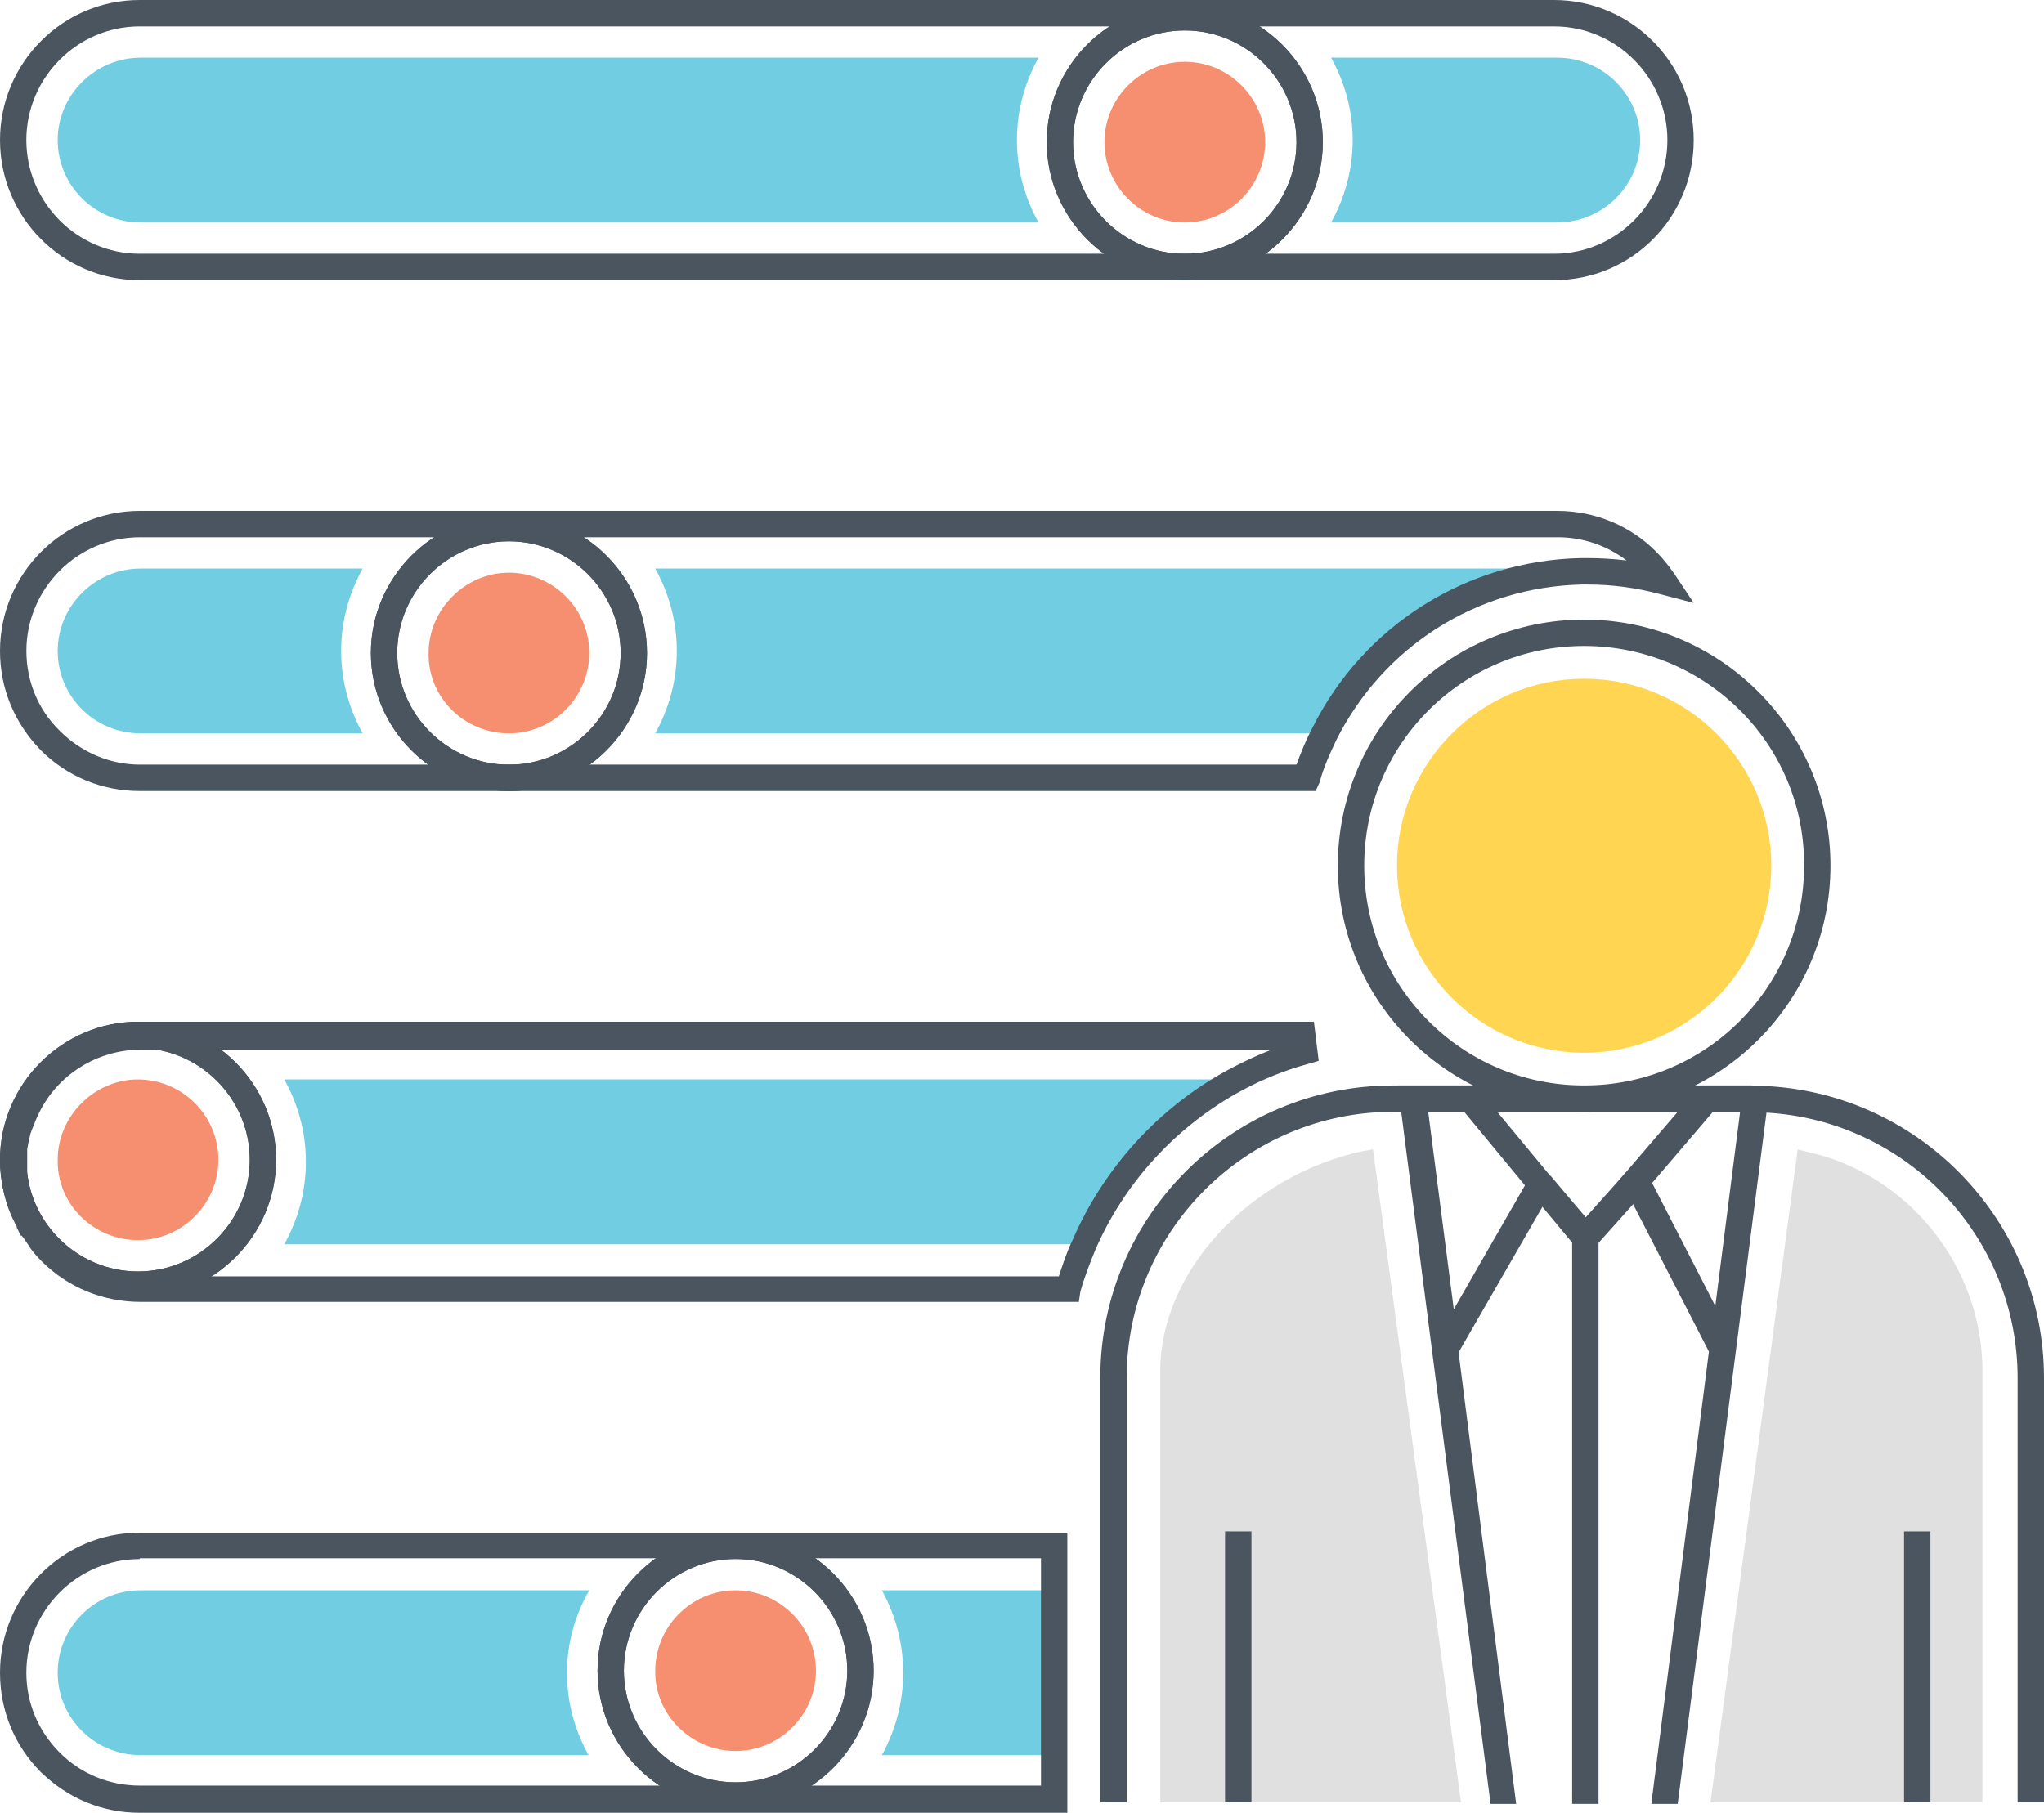
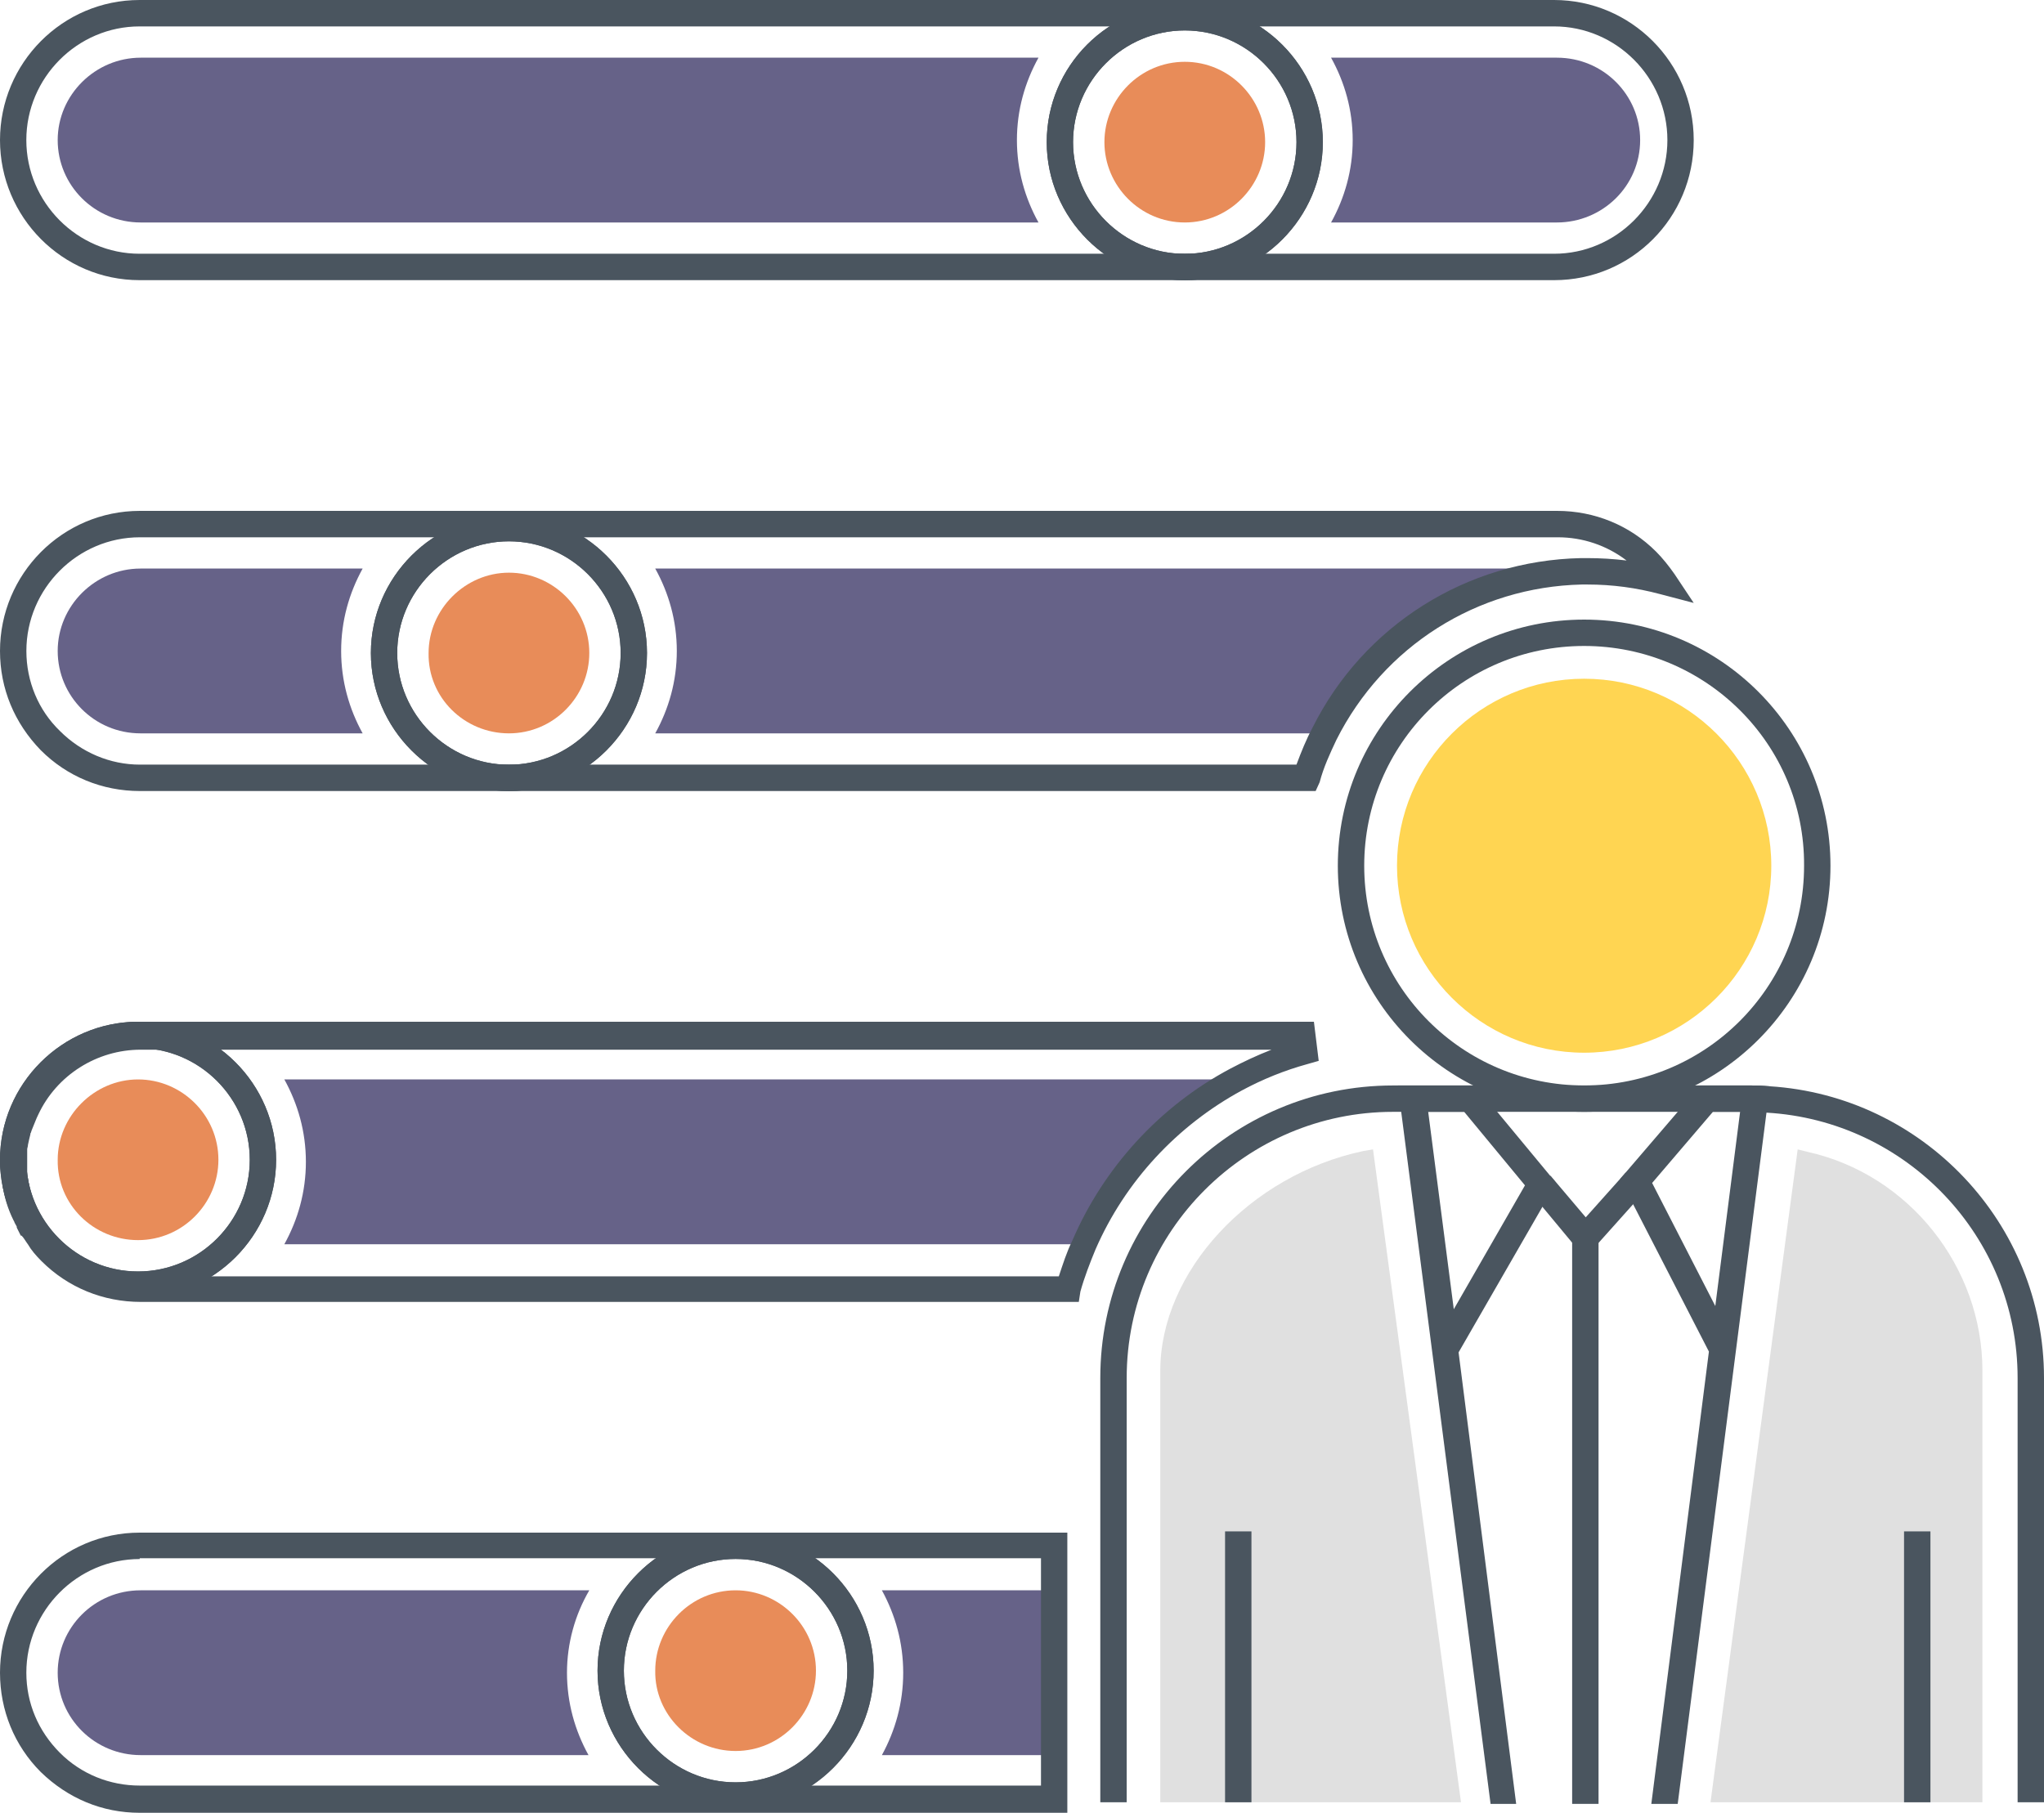
<svg xmlns="http://www.w3.org/2000/svg" width="496px" height="440px" viewBox="0 0 496 440" version="1.1">
  <g id="Page-1" stroke="none" stroke-width="1" fill="none" fill-rule="evenodd">
-     <g id="Password-Control" transform="translate(-106, -854)" fill-rule="nonzero">
-       <g id="password-constraints" transform="translate(106, 854)">
-         <path d="M377.121,68 L33.879,68 C15.1,68 0,52.651 0,34 C0,15.349 15.1,0 33.879,0 L377.121,0 C395.706,0 411,15.154 411,34 C411,52.846 395.9,68 377.121,68 Z M33.879,6.411 C18.779,6.411 6.389,18.846 6.389,34 C6.389,49.154 18.779,61.589 33.879,61.589 L377.121,61.589 C392.221,61.589 404.611,49.154 404.611,34 C404.611,18.846 392.221,6.411 377.121,6.411 L33.879,6.411 Z" id="Shape" fill="#4A555F" />
-         <path d="M323,14 C326.303,19.962 328.246,26.692 328.246,34 C328.246,41.308 326.303,48.038 323,54 L377.793,54 C388.868,54 398,45.154 398,34 C398,23.038 389.062,14 377.793,14 L323,14 Z" id="Path" fill="#71CDE1" />
-         <path d="M14,34 C14,44.962 22.915,54 34.156,54 L252,54 C248.705,48.038 246.767,41.308 246.767,34 C246.767,26.692 248.705,19.962 252,14 L34.156,14 C23.109,14 14,23.038 14,34 Z" id="Path" fill="#71CDE1" />
-         <path d="M383,138.962 C355.848,139.538 332.188,155.308 320.745,178 L159,178 C162.297,172.038 164.236,165.308 164.236,158 C164.236,150.692 162.297,143.962 159,138 L377.57,138 C379.315,138.192 381.255,138.577 383,138.962 Z" id="Path" fill="#71CDE1" />
-         <path d="M14,158 C14,168.962 22.888,178 34.094,178 L88,178 C84.715,172.038 82.783,165.308 82.783,158 C82.783,150.692 84.715,143.962 88,138 L34.094,138 C23.081,138 14,147.038 14,158 Z" id="Path" fill="#71CDE1" />
-         <path d="M299,262.192 C282.737,270.846 269.572,284.885 262.215,302 L69,302 C72.291,296.038 74.227,289.308 74.227,282 C74.227,274.692 72.291,267.962 69,262 L299,262 L299,262.192 Z" id="Path" fill="#71CDE1" />
-         <path d="M255,386.192 L255,426 L214,426 C217.257,420.038 219.173,413.308 219.173,406 C219.173,398.692 217.257,391.962 214,386 L255,386 L255,386.192 Z" id="Path" fill="#71CDE1" />
-         <path d="M137.585,406 C137.585,413.308 139.519,420.038 142.807,426 L34.114,426 C23.09,426 14,417.154 14,406 C14,395.038 22.897,386 34.114,386 L143,386 C139.519,391.962 137.585,398.885 137.585,406 Z" id="Path" fill="#71CDE1" />
-         <path d="M287.5,68 C269.104,68 254,52.896 254,34.5 C254,16.104 268.91,1 287.5,1 C305.896,1 321,16.104 321,34.5 C321,52.896 305.896,68 287.5,68 Z M287.5,7.39 C272.59,7.39 260.39,19.59 260.39,34.5 C260.39,49.41 272.59,61.61 287.5,61.61 C302.41,61.61 314.61,49.41 314.61,34.5 C314.61,19.59 302.41,7.39 287.5,7.39 Z" id="Shape" fill="#4A555F" />
-         <path d="M287.5,68 C269.104,68 254,52.896 254,34.5 C254,16.104 268.91,1 287.5,1 C305.896,1 321,16.104 321,34.5 C321,52.896 305.896,68 287.5,68 Z M287.5,7.39 C272.59,7.39 260.39,19.59 260.39,34.5 C260.39,49.41 272.59,61.61 287.5,61.61 C302.41,61.61 314.61,49.41 314.61,34.5 C314.61,19.59 302.41,7.39 287.5,7.39 Z" id="Shape" fill="#4A555F" />
-         <path d="M287.5,54 C298.312,54 307,45.119 307,34.5 C307,23.881 298.312,15 287.5,15 C276.688,15 268,23.881 268,34.5 C268,45.119 276.688,54 287.5,54 Z" id="Path" fill="#F68F6F" />
-         <path d="M123.5,192 C105.104,192 90,176.896 90,158.5 C90,140.104 105.104,125 123.5,125 C141.896,125 157,140.104 157,158.5 C157,176.896 141.896,192 123.5,192 Z M123.5,131.39 C108.59,131.39 96.39,143.59 96.39,158.5 C96.39,173.41 108.59,185.61 123.5,185.61 C138.41,185.61 150.61,173.41 150.61,158.5 C150.61,143.59 138.41,131.39 123.5,131.39 Z" id="Shape" fill="#4A555F" />
-         <path d="M123.5,192 C105.104,192 90,176.896 90,158.5 C90,140.104 105.104,125 123.5,125 C141.896,125 157,140.104 157,158.5 C157,176.896 141.896,192 123.5,192 Z M123.5,131.39 C108.59,131.39 96.39,143.59 96.39,158.5 C96.39,173.41 108.59,185.61 123.5,185.61 C138.41,185.61 150.61,173.41 150.61,158.5 C150.61,143.59 138.41,131.39 123.5,131.39 Z" id="Shape" fill="#4A555F" />
-         <path d="M123.502,178 C134.313,178 143,169.119 143,158.5 C143,147.688 134.12,139 123.502,139 C112.884,139 104.003,147.881 104.003,158.5 C103.81,169.312 112.691,178 123.502,178 Z" id="Path" fill="#F68F6F" />
-         <path d="M33.5,315 C15.104,315 0,299.896 0,281.5 C0,263.104 15.104,248 33.5,248 C51.896,248 67,263.104 67,281.5 C67,299.896 51.896,315 33.5,315 Z M33.5,254.39 C18.59,254.39 6.39,266.59 6.39,281.5 C6.39,296.41 18.59,308.61 33.5,308.61 C48.41,308.61 60.61,296.41 60.61,281.5 C60.61,266.59 48.41,254.39 33.5,254.39 Z" id="Shape" fill="#4A555F" />
-         <path d="M33.5,315 C15.104,315 0,299.896 0,281.5 C0,263.104 15.104,248 33.5,248 C51.896,248 67,263.104 67,281.5 C67,299.896 51.896,315 33.5,315 Z M33.5,254.39 C18.59,254.39 6.39,266.59 6.39,281.5 C6.39,296.41 18.59,308.61 33.5,308.61 C48.41,308.61 60.61,296.41 60.61,281.5 C60.61,266.59 48.41,254.39 33.5,254.39 Z" id="Shape" fill="#4A555F" />
-         <path d="M33.502,301 C44.313,301 53,292.119 53,281.5 C53,270.688 44.12,262 33.502,262 C22.884,262 14.003,270.881 14.003,281.5 C13.81,292.312 22.691,301 33.502,301 Z" id="Path" fill="#F68F6F" />
-         <path d="M178.5,439 C160.104,439 145,423.896 145,405.5 C145,387.104 160.104,372 178.5,372 C196.896,372 212,387.104 212,405.5 C212,423.896 196.896,439 178.5,439 Z M178.5,378.39 C163.59,378.39 151.39,390.59 151.39,405.5 C151.39,420.41 163.59,432.61 178.5,432.61 C193.41,432.61 205.61,420.41 205.61,405.5 C205.61,390.59 193.41,378.39 178.5,378.39 Z" id="Shape" fill="#4A555F" />
-         <path d="M178.5,439 C160.104,439 145,423.896 145,405.5 C145,387.104 160.104,372 178.5,372 C196.896,372 212,387.104 212,405.5 C212,423.896 196.896,439 178.5,439 Z M178.5,378.39 C163.59,378.39 151.39,390.59 151.39,405.5 C151.39,420.41 163.59,432.61 178.5,432.61 C193.41,432.61 205.61,420.41 205.61,405.5 C205.61,390.59 193.41,378.39 178.5,378.39 Z" id="Shape" fill="#4A555F" />
-         <path d="M178.502,425 C189.313,425 198,416.119 198,405.5 C198,394.688 189.12,386 178.502,386 C167.691,386 159.003,394.881 159.003,405.5 C158.81,416.119 167.691,425 178.502,425 Z" id="Path" fill="#F68F6F" />
-         <g id="Group" transform="translate(267, 150)">
-           <path d="M214.057,182.71 L214.057,287.448 L148.074,287.448 L169.227,128.983 L171.556,129.565 C196.203,134.996 214.057,157.495 214.057,182.71 Z" id="Path" fill="#E0E0E0" />
-           <path d="M87.525,287.448 L14.555,287.448 L14.555,182.71 C14.555,158.659 36.291,135.19 63.848,129.371 L66.177,128.983 L87.525,287.448 Z" id="Path" fill="#E0E0E0" />
-           <path d="M117.411,105.514 C92.376,105.514 71.999,85.148 71.999,60.128 C71.999,35.107 92.376,14.741 117.411,14.741 C142.446,14.741 162.823,35.107 162.823,60.128 C162.823,85.148 142.446,105.514 117.411,105.514 Z" id="Path" fill="#FFD552" />
-           <g fill="#4A555F">
-             <path d="M117.411,119.867 C84.419,119.867 57.638,93.101 57.638,60.128 C57.638,27.154 84.419,0.388 117.411,0.388 C150.403,0.388 177.184,27.154 177.184,60.128 C177.184,93.101 150.403,119.867 117.411,119.867 Z M117.411,6.789 C87.913,6.789 64.042,30.646 64.042,60.128 C64.042,89.609 87.913,113.466 117.411,113.466 C146.909,113.466 170.78,89.609 170.78,60.128 C170.974,30.646 146.909,6.789 117.411,6.789 Z" id="Shape" />
-             <path d="M229,184.456 L229,287.448 L222.596,287.448 L222.596,184.456 C222.596,150.125 195.62,122.001 161.658,120.061 C160.494,120.061 159.33,119.867 157.971,119.867 L71.029,119.867 C35.514,119.867 6.404,148.767 6.404,184.456 L6.404,287.448 L-5.68434189e-14,287.448 L-5.68434189e-14,184.456 C-5.68434189e-14,145.276 31.827,113.466 71.029,113.466 L157.971,113.466 C159.524,113.466 160.882,113.466 162.435,113.66 C199.502,115.988 229,146.828 229,184.456 Z" id="Path" />
-             <path d="M94.705,287.836 L72.193,113.466 L91.018,113.466 L110.619,137.13 L86.942,178.249 L100.915,287.836 L94.705,287.836 L94.705,287.836 Z M79.568,119.867 L85.778,167.775 L103.05,137.711 L88.301,119.867 L79.568,119.867 Z" id="Shape" />
-             <path d="M157.971,113.466 L145.551,113.466 L140.117,119.867 L126.144,136.16 L147.686,178.055 L133.713,287.836 L140.117,287.836 L161.658,120.061 L162.435,113.66 C161.076,113.66 159.524,113.466 157.971,113.466 Z M149.238,166.999 L133.907,137.13 L148.656,119.867 L155.254,119.867 L149.238,166.999 Z" id="Shape" />
-             <rect id="Rectangle" x="114.5" y="150.513" width="6.404" height="137.323" />
-             <polygon id="Path" points="117.605 155.362 104.408 139.457 109.26 135.384 117.799 145.47 127.503 134.608 132.354 138.875" />
-           </g>
-           <rect id="Rectangle" fill="#4A555F" x="195.038" y="221.696" width="6.404" height="65.752" />
-           <rect id="Rectangle" fill="#4A555F" x="30.275" y="221.696" width="6.404" height="65.752" />
+     <g id="t-password-constraints" fill-rule="nonzero">
+       <path d="M377.121,68 L33.879,68 C15.1,68 0,52.651 0,34 C0,15.349 15.1,0 33.879,0 L377.121,0 C395.706,0 411,15.154 411,34 C411,52.846 395.9,68 377.121,68 Z M33.879,6.411 C18.779,6.411 6.389,18.846 6.389,34 C6.389,49.154 18.779,61.589 33.879,61.589 L377.121,61.589 C392.221,61.589 404.611,49.154 404.611,34 C404.611,18.846 392.221,6.411 377.121,6.411 L33.879,6.411 Z" id="Shape" fill="#4A555F" />
+       <path d="M323,14 C326.303,19.962 328.246,26.692 328.246,34 C328.246,41.308 326.303,48.038 323,54 L377.793,54 C388.868,54 398,45.154 398,34 C398,23.038 389.062,14 377.793,14 L323,14 Z" id="Path" fill="#666288" />
+       <path d="M14,34 C14,44.962 22.915,54 34.156,54 L252,54 C248.705,48.038 246.767,41.308 246.767,34 C246.767,26.692 248.705,19.962 252,14 L34.156,14 C23.109,14 14,23.038 14,34 Z" id="Path" fill="#666288" />
+       <path d="M383,138.962 C355.848,139.538 332.188,155.308 320.745,178 L159,178 C162.297,172.038 164.236,165.308 164.236,158 C164.236,150.692 162.297,143.962 159,138 L377.57,138 C379.315,138.192 381.255,138.577 383,138.962 Z" id="Path" fill="#666288" />
+       <path d="M14,158 C14,168.962 22.888,178 34.094,178 L88,178 C84.715,172.038 82.783,165.308 82.783,158 C82.783,150.692 84.715,143.962 88,138 L34.094,138 C23.081,138 14,147.038 14,158 Z" id="Path" fill="#666288" />
+       <path d="M299,262.192 C282.737,270.846 269.572,284.885 262.215,302 L69,302 C72.291,296.038 74.227,289.308 74.227,282 C74.227,274.692 72.291,267.962 69,262 L299,262 L299,262.192 Z" id="Path" fill="#666288" />
+       <path d="M255,386.192 L255,426 L214,426 C217.257,420.038 219.173,413.308 219.173,406 C219.173,398.692 217.257,391.962 214,386 L255,386 L255,386.192 Z" id="Path" fill="#666288" />
+       <path d="M137.585,406 C137.585,413.308 139.519,420.038 142.807,426 L34.114,426 C23.09,426 14,417.154 14,406 C14,395.038 22.897,386 34.114,386 L143,386 C139.519,391.962 137.585,398.885 137.585,406 Z" id="Path" fill="#666288" />
+       <path d="M287.5,68 C269.104,68 254,52.896 254,34.5 C254,16.104 268.91,1 287.5,1 C305.896,1 321,16.104 321,34.5 C321,52.896 305.896,68 287.5,68 Z M287.5,7.39 C272.59,7.39 260.39,19.59 260.39,34.5 C260.39,49.41 272.59,61.61 287.5,61.61 C302.41,61.61 314.61,49.41 314.61,34.5 C314.61,19.59 302.41,7.39 287.5,7.39 Z" id="Shape" fill="#4A555F" />
+       <path d="M287.5,68 C269.104,68 254,52.896 254,34.5 C254,16.104 268.91,1 287.5,1 C305.896,1 321,16.104 321,34.5 C321,52.896 305.896,68 287.5,68 Z M287.5,7.39 C272.59,7.39 260.39,19.59 260.39,34.5 C260.39,49.41 272.59,61.61 287.5,61.61 C302.41,61.61 314.61,49.41 314.61,34.5 C314.61,19.59 302.41,7.39 287.5,7.39 Z" id="Shape" fill="#4A555F" />
+       <path d="M287.5,54 C298.312,54 307,45.119 307,34.5 C307,23.881 298.312,15 287.5,15 C276.688,15 268,23.881 268,34.5 C268,45.119 276.688,54 287.5,54 Z" id="Path" fill="#E88C59" />
+       <path d="M123.5,192 C105.104,192 90,176.896 90,158.5 C90,140.104 105.104,125 123.5,125 C141.896,125 157,140.104 157,158.5 C157,176.896 141.896,192 123.5,192 Z M123.5,131.39 C108.59,131.39 96.39,143.59 96.39,158.5 C96.39,173.41 108.59,185.61 123.5,185.61 C138.41,185.61 150.61,173.41 150.61,158.5 C150.61,143.59 138.41,131.39 123.5,131.39 Z" id="Shape" fill="#4A555F" />
+       <path d="M123.5,192 C105.104,192 90,176.896 90,158.5 C90,140.104 105.104,125 123.5,125 C141.896,125 157,140.104 157,158.5 C157,176.896 141.896,192 123.5,192 Z M123.5,131.39 C108.59,131.39 96.39,143.59 96.39,158.5 C96.39,173.41 108.59,185.61 123.5,185.61 C138.41,185.61 150.61,173.41 150.61,158.5 C150.61,143.59 138.41,131.39 123.5,131.39 Z" id="Shape" fill="#4A555F" />
+       <path d="M123.502,178 C134.313,178 143,169.119 143,158.5 C143,147.688 134.12,139 123.502,139 C112.884,139 104.003,147.881 104.003,158.5 C103.81,169.312 112.691,178 123.502,178 Z" id="Path" fill="#E88C59" />
+       <path d="M33.5,315 C15.104,315 0,299.896 0,281.5 C0,263.104 15.104,248 33.5,248 C51.896,248 67,263.104 67,281.5 C67,299.896 51.896,315 33.5,315 Z M33.5,254.39 C18.59,254.39 6.39,266.59 6.39,281.5 C6.39,296.41 18.59,308.61 33.5,308.61 C48.41,308.61 60.61,296.41 60.61,281.5 C60.61,266.59 48.41,254.39 33.5,254.39 Z" id="Shape" fill="#4A555F" />
+       <path d="M33.5,315 C15.104,315 0,299.896 0,281.5 C0,263.104 15.104,248 33.5,248 C51.896,248 67,263.104 67,281.5 C67,299.896 51.896,315 33.5,315 Z M33.5,254.39 C18.59,254.39 6.39,266.59 6.39,281.5 C6.39,296.41 18.59,308.61 33.5,308.61 C48.41,308.61 60.61,296.41 60.61,281.5 C60.61,266.59 48.41,254.39 33.5,254.39 Z" id="Shape" fill="#4A555F" />
+       <path d="M33.502,301 C44.313,301 53,292.119 53,281.5 C53,270.688 44.12,262 33.502,262 C22.884,262 14.003,270.881 14.003,281.5 C13.81,292.312 22.691,301 33.502,301 Z" id="Path" fill="#E88C59" />
+       <path d="M178.5,439 C160.104,439 145,423.896 145,405.5 C145,387.104 160.104,372 178.5,372 C196.896,372 212,387.104 212,405.5 C212,423.896 196.896,439 178.5,439 Z M178.5,378.39 C163.59,378.39 151.39,390.59 151.39,405.5 C151.39,420.41 163.59,432.61 178.5,432.61 C193.41,432.61 205.61,420.41 205.61,405.5 C205.61,390.59 193.41,378.39 178.5,378.39 Z" id="Shape" fill="#4A555F" />
+       <path d="M178.5,439 C160.104,439 145,423.896 145,405.5 C145,387.104 160.104,372 178.5,372 C196.896,372 212,387.104 212,405.5 C212,423.896 196.896,439 178.5,439 Z M178.5,378.39 C163.59,378.39 151.39,390.59 151.39,405.5 C151.39,420.41 163.59,432.61 178.5,432.61 C193.41,432.61 205.61,420.41 205.61,405.5 C205.61,390.59 193.41,378.39 178.5,378.39 Z" id="Shape" fill="#4A555F" />
+       <path d="M178.502,425 C189.313,425 198,416.119 198,405.5 C198,394.688 189.12,386 178.502,386 C167.691,386 159.003,394.881 159.003,405.5 C158.81,416.119 167.691,425 178.502,425 Z" id="Path" fill="#E88C59" />
+       <g id="Group" transform="translate(267, 150)">
+         <path d="M214.057,182.71 L214.057,287.448 L148.074,287.448 L169.227,128.983 L171.556,129.565 C196.203,134.996 214.057,157.495 214.057,182.71 Z" id="Path" fill="#E0E0E0" />
+         <path d="M87.525,287.448 L14.555,287.448 L14.555,182.71 C14.555,158.659 36.291,135.19 63.848,129.371 L66.177,128.983 L87.525,287.448 Z" id="Path" fill="#E0E0E0" />
+         <path d="M117.411,105.514 C92.376,105.514 71.999,85.148 71.999,60.128 C71.999,35.107 92.376,14.741 117.411,14.741 C142.446,14.741 162.823,35.107 162.823,60.128 C162.823,85.148 142.446,105.514 117.411,105.514 Z" id="Path" fill="#FFD552" />
+         <g fill="#4A555F">
+           <path d="M117.411,119.867 C84.419,119.867 57.638,93.101 57.638,60.128 C57.638,27.154 84.419,0.388 117.411,0.388 C150.403,0.388 177.184,27.154 177.184,60.128 C177.184,93.101 150.403,119.867 117.411,119.867 Z M117.411,6.789 C87.913,6.789 64.042,30.646 64.042,60.128 C64.042,89.609 87.913,113.466 117.411,113.466 C146.909,113.466 170.78,89.609 170.78,60.128 C170.974,30.646 146.909,6.789 117.411,6.789 Z" id="Shape" />
+           <path d="M229,184.456 L229,287.448 L222.596,287.448 L222.596,184.456 C222.596,150.125 195.62,122.001 161.658,120.061 C160.494,120.061 159.33,119.867 157.971,119.867 L71.029,119.867 C35.514,119.867 6.404,148.767 6.404,184.456 L6.404,287.448 L-5.68434189e-14,287.448 L-5.68434189e-14,184.456 C-5.68434189e-14,145.276 31.827,113.466 71.029,113.466 L157.971,113.466 C159.524,113.466 160.882,113.466 162.435,113.66 C199.502,115.988 229,146.828 229,184.456 Z" id="Path" />
+           <path d="M94.705,287.836 L72.193,113.466 L91.018,113.466 L110.619,137.13 L86.942,178.249 L100.915,287.836 L94.705,287.836 L94.705,287.836 Z M79.568,119.867 L85.778,167.775 L103.05,137.711 L88.301,119.867 L79.568,119.867 Z" id="Shape" />
+           <path d="M157.971,113.466 L145.551,113.466 L140.117,119.867 L126.144,136.16 L147.686,178.055 L133.713,287.836 L140.117,287.836 L161.658,120.061 L162.435,113.66 C161.076,113.66 159.524,113.466 157.971,113.466 Z M149.238,166.999 L133.907,137.13 L148.656,119.867 L155.254,119.867 L149.238,166.999 Z" id="Shape" />
+           <rect id="Rectangle" x="114.5" y="150.513" width="6.404" height="137.323" />
+           <polygon id="Path" points="117.605 155.362 104.408 139.457 109.26 135.384 117.799 145.47 127.503 134.608 132.354 138.875" />
        </g>
-         <path d="M261.783,316 L34.154,316 C25.033,316 16.495,312.513 10.091,306.12 C8.733,304.764 7.568,303.407 6.792,302.051 C6.21,301.276 5.822,300.501 5.24,299.92 L5.045,299.92 L4.075,297.983 C4.075,297.789 4.075,297.595 3.881,297.402 L3.687,297.014 C3.493,296.821 3.493,296.433 3.299,296.239 C1.941,293.527 0.97,290.427 0.582,287.328 C0.582,286.746 0.388,286.359 0.388,285.778 C0.388,285.39 0.388,285.003 0.194,284.615 C0.194,283.84 0,283.066 0,282.097 C0,281.128 0,280.353 0.194,279.578 C0.194,279.191 0.194,278.803 0.388,278.222 C0.388,277.835 0.582,277.254 0.582,276.866 C0.776,275.704 0.97,274.735 1.164,273.573 L1.164,273.379 C1.358,272.991 1.358,272.604 1.552,272.023 C2.135,270.473 2.717,268.923 3.299,267.373 C8.927,255.556 20.958,248 33.96,248 L318.836,248 L320,257.493 L317.283,258.268 C311.656,259.818 306.416,261.949 301.371,264.661 C285.652,273.185 273.038,286.746 265.858,303.214 C264.5,306.507 263.141,309.994 262.171,313.481 L261.783,316 Z M9.897,295.077 L9.897,295.077 C10.479,296.239 11.061,297.208 12.032,298.37 C12.808,299.339 13.584,300.695 14.748,301.664 C19.988,306.895 26.974,309.801 34.154,309.801 L256.931,309.801 C257.902,306.895 258.872,303.795 260.23,301.083 C267.799,283.453 281.383,268.536 298.46,259.43 C301.759,257.687 305.058,256.137 308.551,254.781 L34.154,254.781 C23.481,254.781 13.778,260.98 9.315,270.473 C8.733,271.635 8.344,272.798 7.762,274.154 C7.568,274.541 7.568,274.929 7.374,275.123 L7.374,275.316 C7.18,276.091 6.986,276.866 6.792,277.835 C6.792,278.222 6.598,278.61 6.598,278.997 C6.598,279.385 6.598,279.578 6.598,279.772 L6.598,280.16 C6.598,280.741 6.598,281.516 6.598,282.097 C6.598,282.678 6.598,283.453 6.598,284.034 L6.598,284.422 C6.598,284.615 6.598,284.809 6.598,285.003 C6.598,285.39 6.792,285.778 6.792,286.165 C7.18,288.684 7.956,291.202 8.927,293.333 C9.121,293.527 9.121,293.721 9.315,293.915 L9.897,295.077 Z" id="Shape" fill="#4A555F" />
-         <path d="M259,440 L33.901,440 C24.796,440 16.466,436.503 9.88,430.091 C3.487,423.68 0,415.131 0,406 C0,387.349 15.11,372 33.901,372 L259,372 L259,440 Z M33.901,378.411 C18.791,378.411 6.393,390.846 6.393,406 C6.393,413.383 9.298,420.183 14.529,425.429 C19.759,430.674 26.733,433.394 33.901,433.394 L252.607,433.394 L252.607,378.217 L33.901,378.217 L33.901,378.411 Z" id="Shape" fill="#4A555F" />
-         <path d="M319.257,192 L33.943,192 C24.827,192 16.293,188.503 9.892,182.091 C3.491,175.486 0,167.131 0,158 C0,139.349 15.129,124 33.943,124 L377.833,124 C386.949,124 395.483,127.497 401.884,133.909 C403.436,135.463 404.987,137.406 406.345,139.349 L411,146.343 L402.854,144.206 C397.035,142.651 391.216,141.874 385.203,141.874 C384.815,141.874 384.234,141.874 383.846,141.874 C358.437,142.457 335.744,156.834 324.3,179.566 C322.748,182.869 321.197,186.171 320.227,189.863 L319.257,192 Z M33.943,130.411 C18.814,130.411 6.401,142.846 6.401,158 C6.401,165.383 9.31,172.377 14.547,177.429 C19.784,182.674 26.766,185.589 33.943,185.589 L314.602,185.589 C315.766,182.48 316.93,179.566 318.481,176.651 C330.895,151.783 355.916,136.046 383.652,135.463 C384.234,135.463 384.815,135.463 385.203,135.463 C388.307,135.463 391.604,135.657 394.707,136.046 C389.858,132.354 384.04,130.411 378.027,130.411 L33.943,130.411 Z" id="Shape" fill="#4A555F" />
+         <rect id="Rectangle" fill="#4A555F" x="195.038" y="221.696" width="6.404" height="65.752" />
+         <rect id="Rectangle" fill="#4A555F" x="30.275" y="221.696" width="6.404" height="65.752" />
      </g>
+       <path d="M261.783,316 L34.154,316 C25.033,316 16.495,312.513 10.091,306.12 C8.733,304.764 7.568,303.407 6.792,302.051 C6.21,301.276 5.822,300.501 5.24,299.92 L5.045,299.92 L4.075,297.983 C4.075,297.789 4.075,297.595 3.881,297.402 L3.687,297.014 C3.493,296.821 3.493,296.433 3.299,296.239 C1.941,293.527 0.97,290.427 0.582,287.328 C0.582,286.746 0.388,286.359 0.388,285.778 C0.388,285.39 0.388,285.003 0.194,284.615 C0.194,283.84 0,283.066 0,282.097 C0,281.128 0,280.353 0.194,279.578 C0.194,279.191 0.194,278.803 0.388,278.222 C0.388,277.835 0.582,277.254 0.582,276.866 C0.776,275.704 0.97,274.735 1.164,273.573 L1.164,273.379 C1.358,272.991 1.358,272.604 1.552,272.023 C2.135,270.473 2.717,268.923 3.299,267.373 C8.927,255.556 20.958,248 33.96,248 L318.836,248 L320,257.493 L317.283,258.268 C311.656,259.818 306.416,261.949 301.371,264.661 C285.652,273.185 273.038,286.746 265.858,303.214 C264.5,306.507 263.141,309.994 262.171,313.481 L261.783,316 Z M9.897,295.077 L9.897,295.077 C10.479,296.239 11.061,297.208 12.032,298.37 C12.808,299.339 13.584,300.695 14.748,301.664 C19.988,306.895 26.974,309.801 34.154,309.801 L256.931,309.801 C257.902,306.895 258.872,303.795 260.23,301.083 C267.799,283.453 281.383,268.536 298.46,259.43 C301.759,257.687 305.058,256.137 308.551,254.781 L34.154,254.781 C23.481,254.781 13.778,260.98 9.315,270.473 C8.733,271.635 8.344,272.798 7.762,274.154 C7.568,274.541 7.568,274.929 7.374,275.123 L7.374,275.316 C7.18,276.091 6.986,276.866 6.792,277.835 C6.792,278.222 6.598,278.61 6.598,278.997 C6.598,279.385 6.598,279.578 6.598,279.772 L6.598,280.16 C6.598,280.741 6.598,281.516 6.598,282.097 C6.598,282.678 6.598,283.453 6.598,284.034 L6.598,284.422 C6.598,284.615 6.598,284.809 6.598,285.003 C6.598,285.39 6.792,285.778 6.792,286.165 C7.18,288.684 7.956,291.202 8.927,293.333 C9.121,293.527 9.121,293.721 9.315,293.915 L9.897,295.077 Z" id="Shape" fill="#4A555F" />
+       <path d="M259,440 L33.901,440 C24.796,440 16.466,436.503 9.88,430.091 C3.487,423.68 0,415.131 0,406 C0,387.349 15.11,372 33.901,372 L259,372 L259,440 Z M33.901,378.411 C18.791,378.411 6.393,390.846 6.393,406 C6.393,413.383 9.298,420.183 14.529,425.429 C19.759,430.674 26.733,433.394 33.901,433.394 L252.607,433.394 L252.607,378.217 L33.901,378.217 L33.901,378.411 Z" id="Shape" fill="#4A555F" />
+       <path d="M319.257,192 L33.943,192 C24.827,192 16.293,188.503 9.892,182.091 C3.491,175.486 0,167.131 0,158 C0,139.349 15.129,124 33.943,124 L377.833,124 C386.949,124 395.483,127.497 401.884,133.909 C403.436,135.463 404.987,137.406 406.345,139.349 L411,146.343 L402.854,144.206 C397.035,142.651 391.216,141.874 385.203,141.874 C384.815,141.874 384.234,141.874 383.846,141.874 C358.437,142.457 335.744,156.834 324.3,179.566 C322.748,182.869 321.197,186.171 320.227,189.863 L319.257,192 Z M33.943,130.411 C18.814,130.411 6.401,142.846 6.401,158 C6.401,165.383 9.31,172.377 14.547,177.429 C19.784,182.674 26.766,185.589 33.943,185.589 L314.602,185.589 C315.766,182.48 316.93,179.566 318.481,176.651 C330.895,151.783 355.916,136.046 383.652,135.463 C384.234,135.463 384.815,135.463 385.203,135.463 C388.307,135.463 391.604,135.657 394.707,136.046 C389.858,132.354 384.04,130.411 378.027,130.411 L33.943,130.411 Z" id="Shape" fill="#4A555F" />
    </g>
  </g>
</svg>
